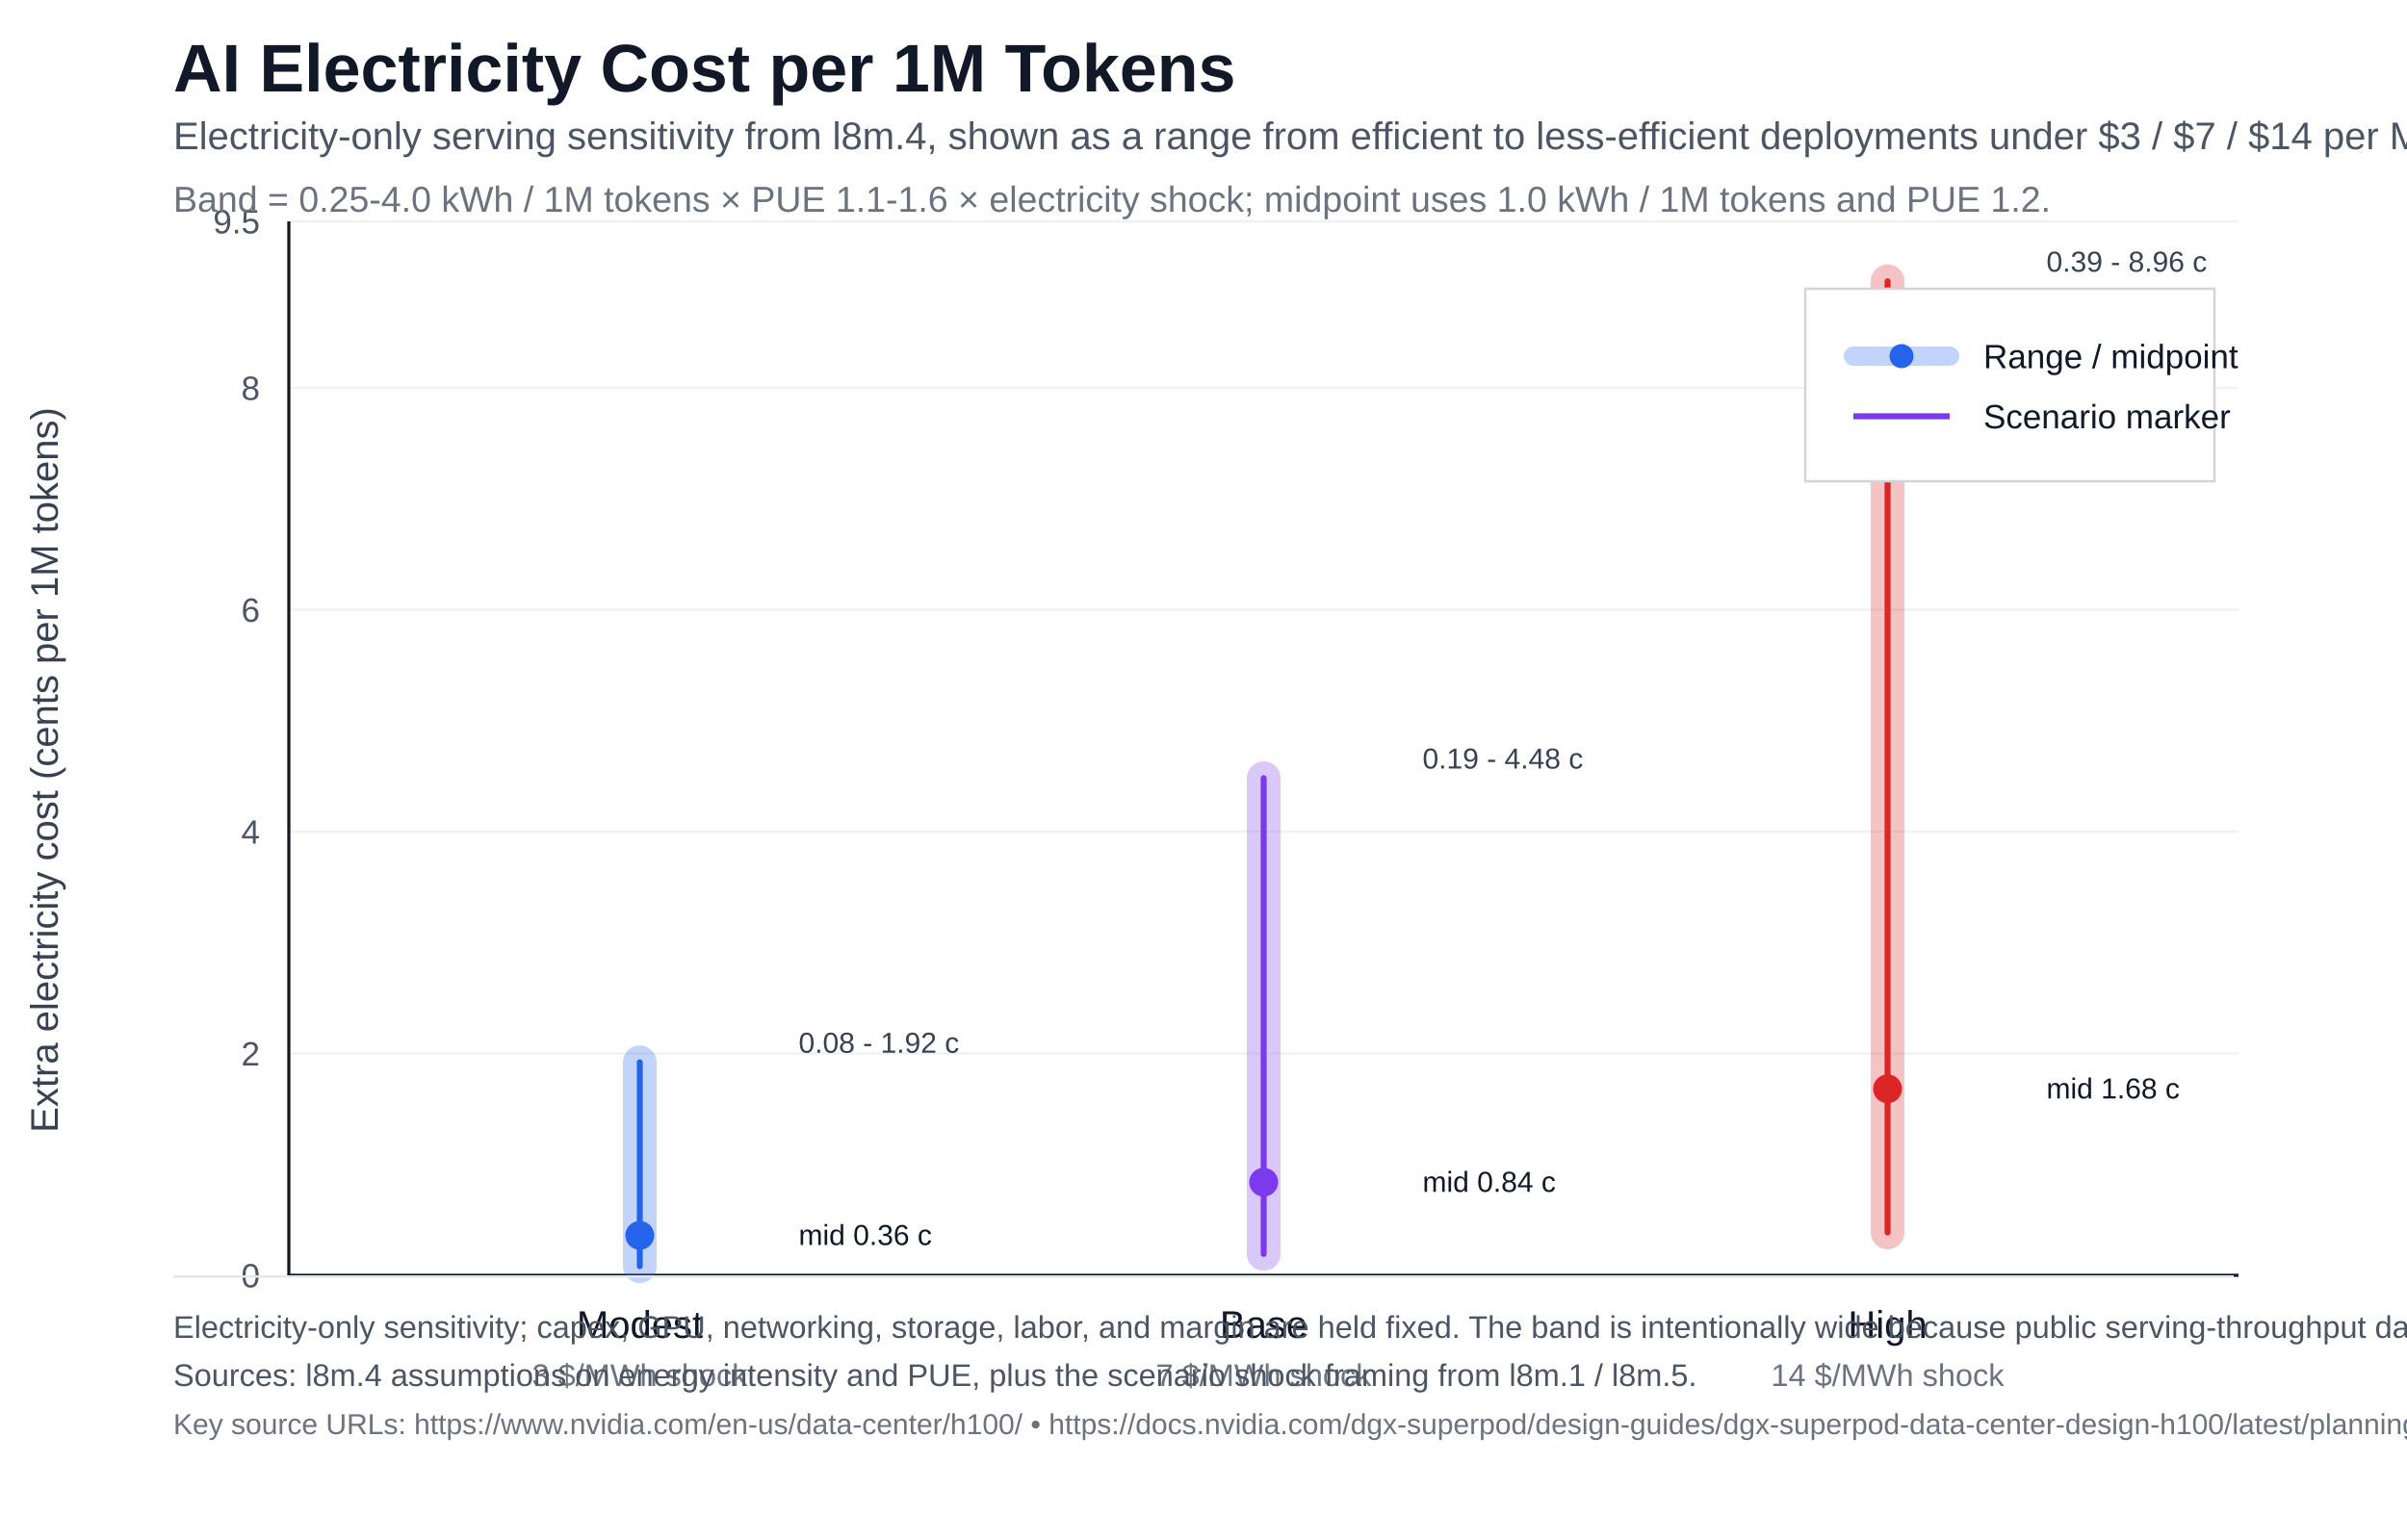
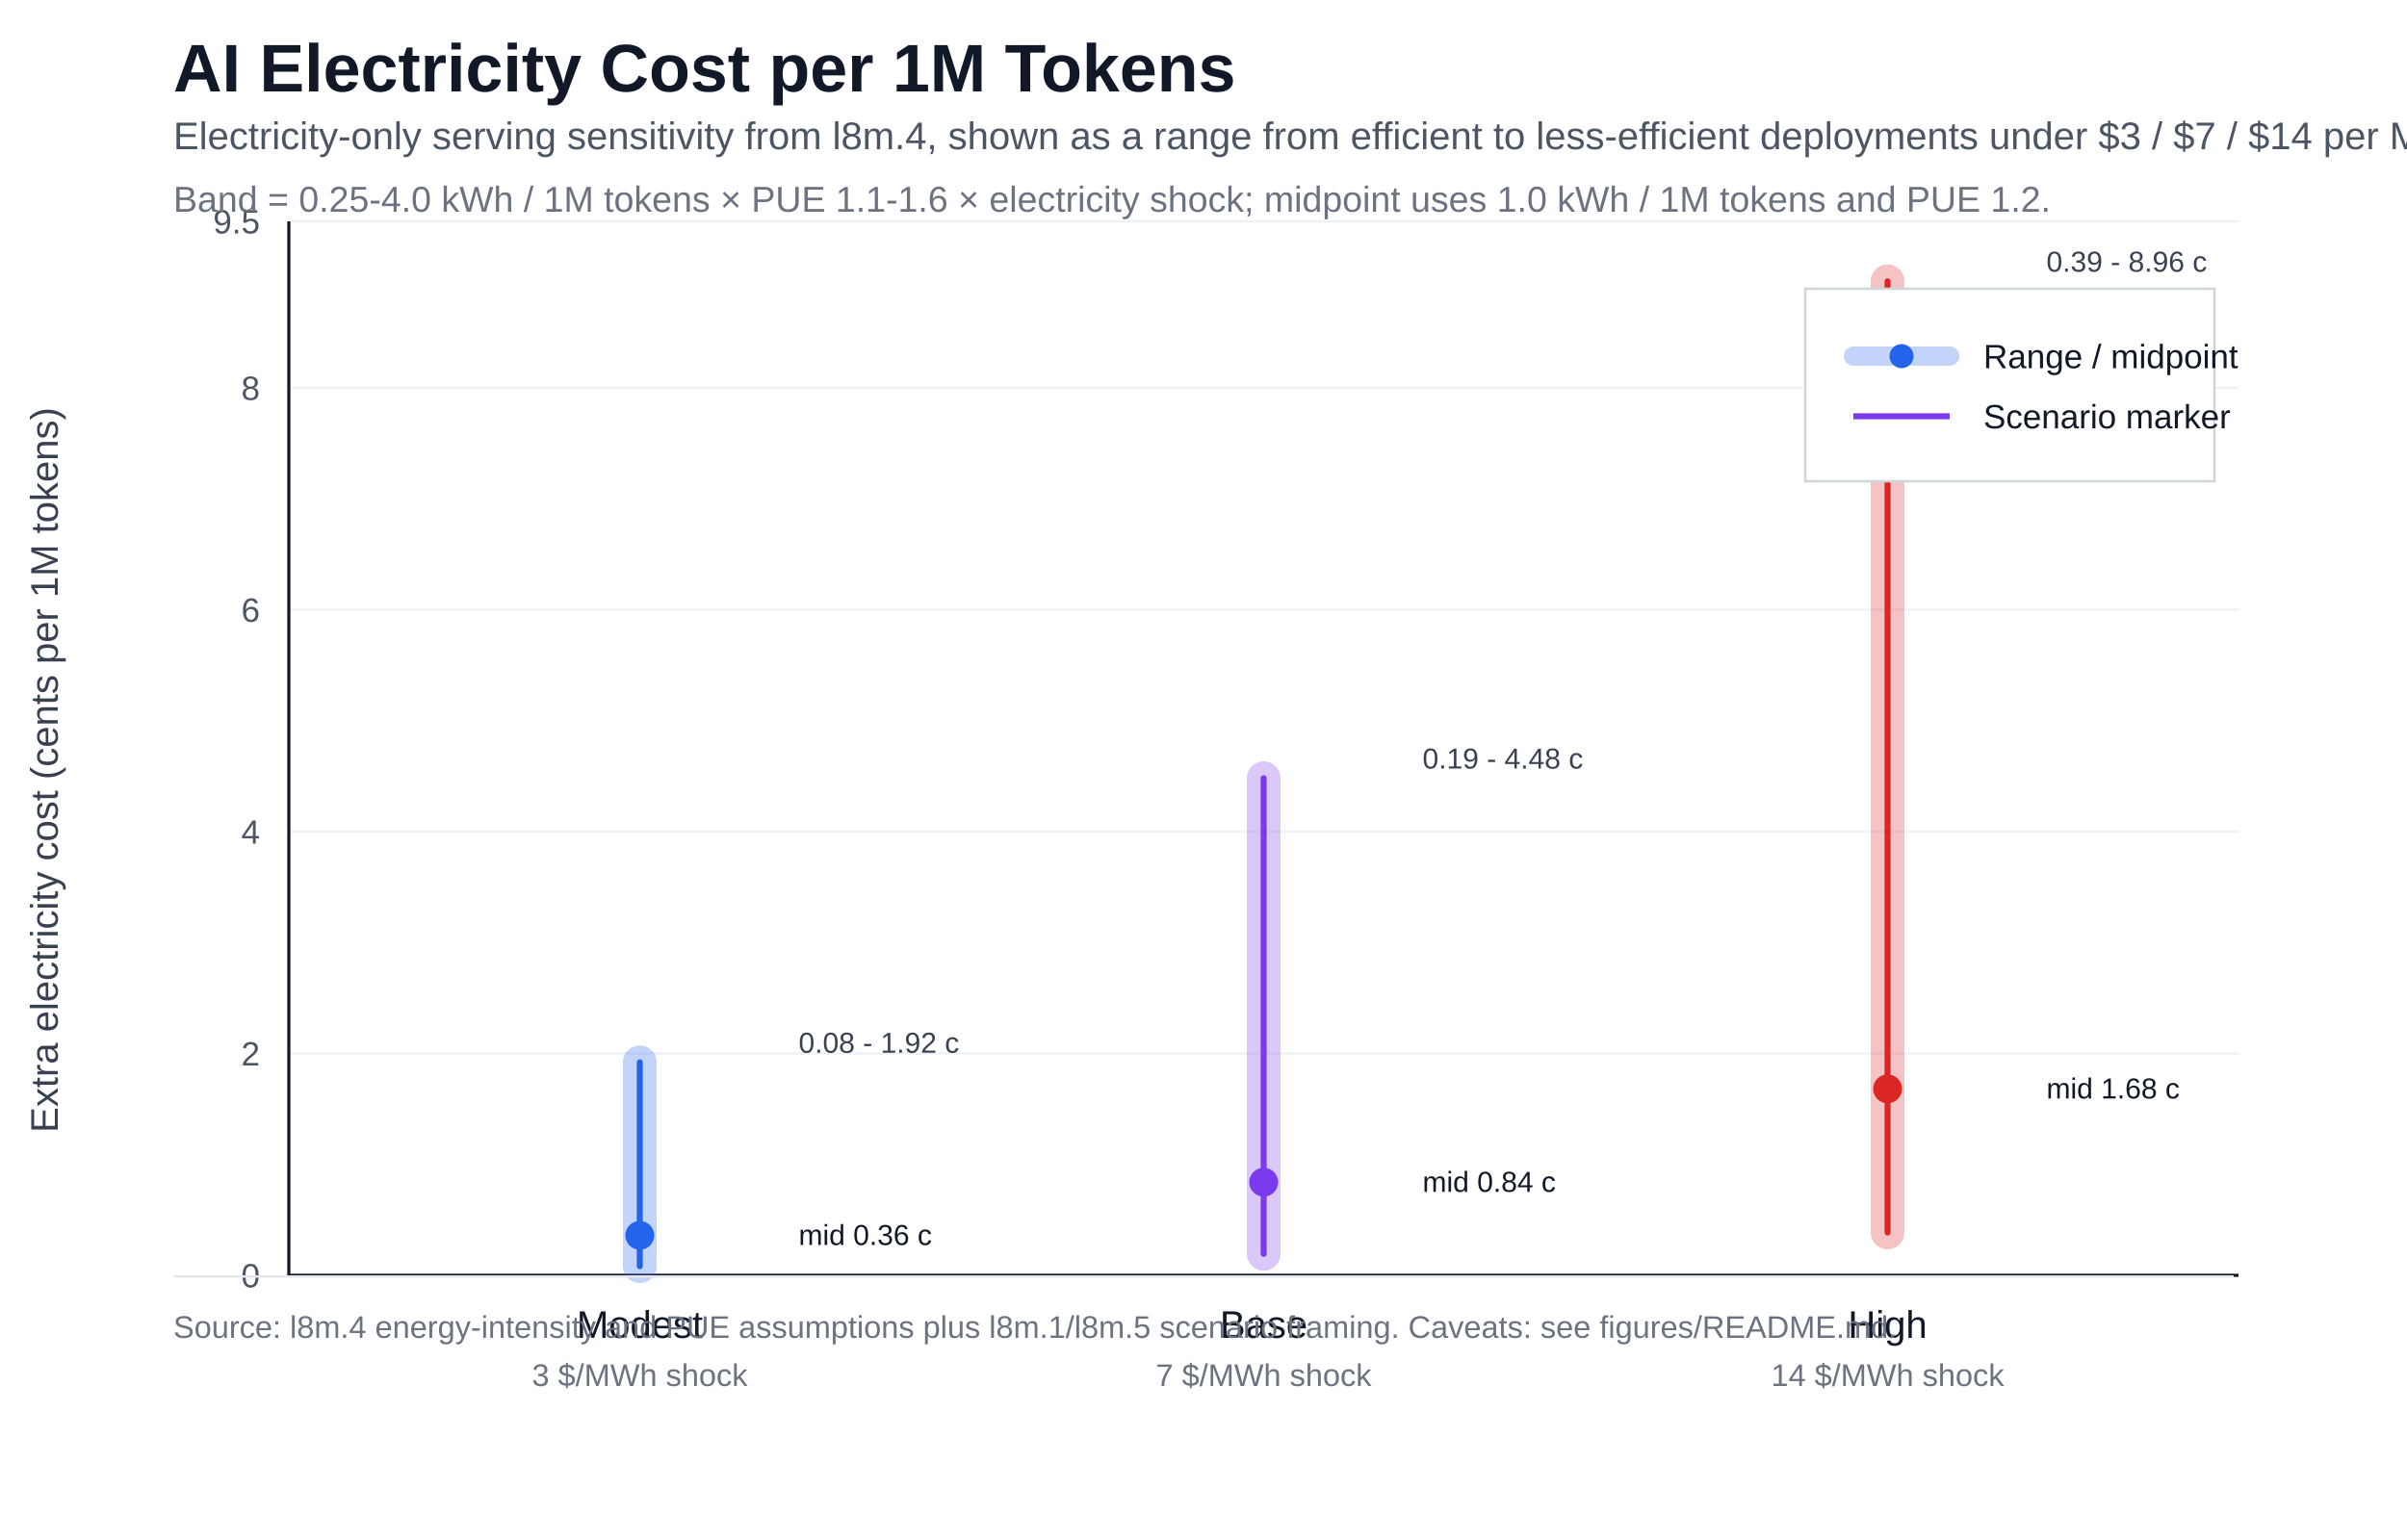
<svg xmlns="http://www.w3.org/2000/svg" width="1000" height="640" viewBox="0 0 1000 640">
  <rect width="100%" height="100%" fill="#ffffff" />
  <text x="72" y="38" font-family="Arial, sans-serif" font-size="28" font-weight="700" fill="#111827">AI Electricity Cost per 1M Tokens</text>
  <text x="72" y="62" font-family="Arial, sans-serif" font-size="16" fill="#4b5563">Electricity-only serving sensitivity from l8m.4, shown as a range from efficient to less-efficient deployments under $3 / $7 / $14 per MWh shocks.</text>
  <line x1="120" y1="530.0" x2="930" y2="530.0" stroke="#eef2f7" stroke-width="1" />
  <text x="108" y="535.0" font-family="Arial, sans-serif" font-size="14" text-anchor="end" fill="#4b5563">0</text>
  <line x1="120" y1="437.8" x2="930" y2="437.8" stroke="#eef2f7" stroke-width="1" />
  <text x="108" y="442.8" font-family="Arial, sans-serif" font-size="14" text-anchor="end" fill="#4b5563">2</text>
  <line x1="120" y1="345.6" x2="930" y2="345.6" stroke="#eef2f7" stroke-width="1" />
  <text x="108" y="350.6" font-family="Arial, sans-serif" font-size="14" text-anchor="end" fill="#4b5563">4</text>
  <line x1="120" y1="253.4" x2="930" y2="253.4" stroke="#eef2f7" stroke-width="1" />
  <text x="108" y="258.4" font-family="Arial, sans-serif" font-size="14" text-anchor="end" fill="#4b5563">6</text>
  <line x1="120" y1="161.2" x2="930" y2="161.2" stroke="#eef2f7" stroke-width="1" />
  <text x="108" y="166.2" font-family="Arial, sans-serif" font-size="14" text-anchor="end" fill="#4b5563">8</text>
  <line x1="120" y1="92.0" x2="930" y2="92.0" stroke="#eef2f7" stroke-width="1" />
  <text x="108" y="97.0" font-family="Arial, sans-serif" font-size="14" text-anchor="end" fill="#4b5563">9.5</text>
  <line x1="120" y1="92" x2="120" y2="530" stroke="#111827" stroke-width="1.3" />
  <line x1="120" y1="530" x2="930" y2="530" stroke="#111827" stroke-width="1.3" />
  <text x="24" y="320.0" transform="rotate(-90 24 320.0)" font-family="Arial, sans-serif" font-size="16" text-anchor="middle" fill="#374151">Extra electricity cost (cents per 1M tokens)</text>
  <text x="72" y="88" font-family="Arial, sans-serif" font-size="15" fill="#6b7280">Band = 0.25-4.0 kWh / 1M tokens × PUE 1.1-1.6 × electricity shock; midpoint uses 1.0 kWh / 1M tokens and PUE 1.2.</text>
  <line x1="265.8" y1="441.5" x2="265.8" y2="526.2" stroke="#2563eb" stroke-width="14" stroke-linecap="round" opacity="0.28" />
  <line x1="265.8" y1="441.5" x2="265.8" y2="526.2" stroke="#2563eb" stroke-width="2.5" stroke-linecap="round" />
  <circle cx="265.8" cy="513.4" r="6" fill="#2563eb" />
  <text x="265.8" y="556" font-family="Arial, sans-serif" font-size="16" text-anchor="middle" fill="#111827">Modest</text>
  <text x="265.8" y="576" font-family="Arial, sans-serif" font-size="13" text-anchor="middle" fill="#6b7280">3 $/MWh shock</text>
  <text x="331.8" y="437.5" font-family="Arial, sans-serif" font-size="12" fill="#374151">0.08 - 1.92 c</text>
  <text x="331.8" y="517.4" font-family="Arial, sans-serif" font-size="12" fill="#111827">mid 0.36 c</text>
  <line x1="525.0" y1="323.4" x2="525.0" y2="521.1" stroke="#7c3aed" stroke-width="14" stroke-linecap="round" opacity="0.28" />
  <line x1="525.0" y1="323.4" x2="525.0" y2="521.1" stroke="#7c3aed" stroke-width="2.5" stroke-linecap="round" />
  <circle cx="525.0" cy="491.3" r="6" fill="#7c3aed" />
  <text x="525.0" y="556" font-family="Arial, sans-serif" font-size="16" text-anchor="middle" fill="#111827">Base</text>
  <text x="525.0" y="576" font-family="Arial, sans-serif" font-size="13" text-anchor="middle" fill="#6b7280">7 $/MWh shock</text>
  <text x="591.0" y="319.4" font-family="Arial, sans-serif" font-size="12" fill="#374151">0.19 - 4.48 c</text>
  <text x="591.0" y="495.3" font-family="Arial, sans-serif" font-size="12" fill="#111827">mid 0.84 c</text>
  <line x1="784.2" y1="116.9" x2="784.2" y2="512.2" stroke="#dc2626" stroke-width="14" stroke-linecap="round" opacity="0.28" />
  <line x1="784.2" y1="116.9" x2="784.2" y2="512.2" stroke="#dc2626" stroke-width="2.5" stroke-linecap="round" />
  <circle cx="784.2" cy="452.5" r="6" fill="#dc2626" />
  <text x="784.2" y="556" font-family="Arial, sans-serif" font-size="16" text-anchor="middle" fill="#111827">High</text>
  <text x="784.2" y="576" font-family="Arial, sans-serif" font-size="13" text-anchor="middle" fill="#6b7280">14 $/MWh shock</text>
  <text x="850.2" y="112.9" font-family="Arial, sans-serif" font-size="12" fill="#374151">0.39 - 8.96 c</text>
  <text x="850.2" y="456.5" font-family="Arial, sans-serif" font-size="12" fill="#111827">mid 1.68 c</text>
  <rect x="750" y="120" width="170" height="80" fill="#ffffff" stroke="#d1d5db" />
  <line x1="770" y1="148" x2="810" y2="148" stroke="#2563eb" stroke-width="8" stroke-linecap="round" opacity="0.28" />
  <circle cx="790" cy="148" r="5" fill="#2563eb" />
  <text x="824" y="153" font-family="Arial, sans-serif" font-size="14" fill="#111827">Range / midpoint</text>
  <line x1="770" y1="173" x2="810" y2="173" stroke="#7c3aed" stroke-width="2.5" />
  <text x="824" y="178" font-family="Arial, sans-serif" font-size="14" fill="#111827">Scenario marker</text>
  <rect x="72" y="530" width="856" height="1" fill="#e5e7eb" />
-   <text x="72" y="556" font-family="Arial, sans-serif" font-size="13" fill="#4b5563">Electricity-only sensitivity; capex, GPU, networking, storage, labor, and margin are held fixed. The band is intentionally wide because public serving-throughput data are sparse.</text>
-   <text x="72" y="576" font-family="Arial, sans-serif" font-size="13" fill="#4b5563">Sources: l8m.4 assumptions on energy intensity and PUE, plus the scenario shock framing from l8m.1 / l8m.5.</text>
-   <text x="72" y="596" font-family="Arial, sans-serif" font-size="12" fill="#6b7280">Key source URLs: https://www.nvidia.com/en-us/data-center/h100/ • https://docs.nvidia.com/dgx-superpod/design-guides/dgx-superpod-data-center-design-h100/latest/planning.html • https://datacenters.google/operating-sustainably • https://arxiv.org/html/2505.09598v1</text>
+   <text x="72" y="556" font-family="Arial, sans-serif" font-size="13" fill="#6b7280">Source: l8m.4 energy-intensity and PUE assumptions plus l8m.1/l8m.5 scenario framing. Caveats: see figures/README.md.</text>
</svg>
